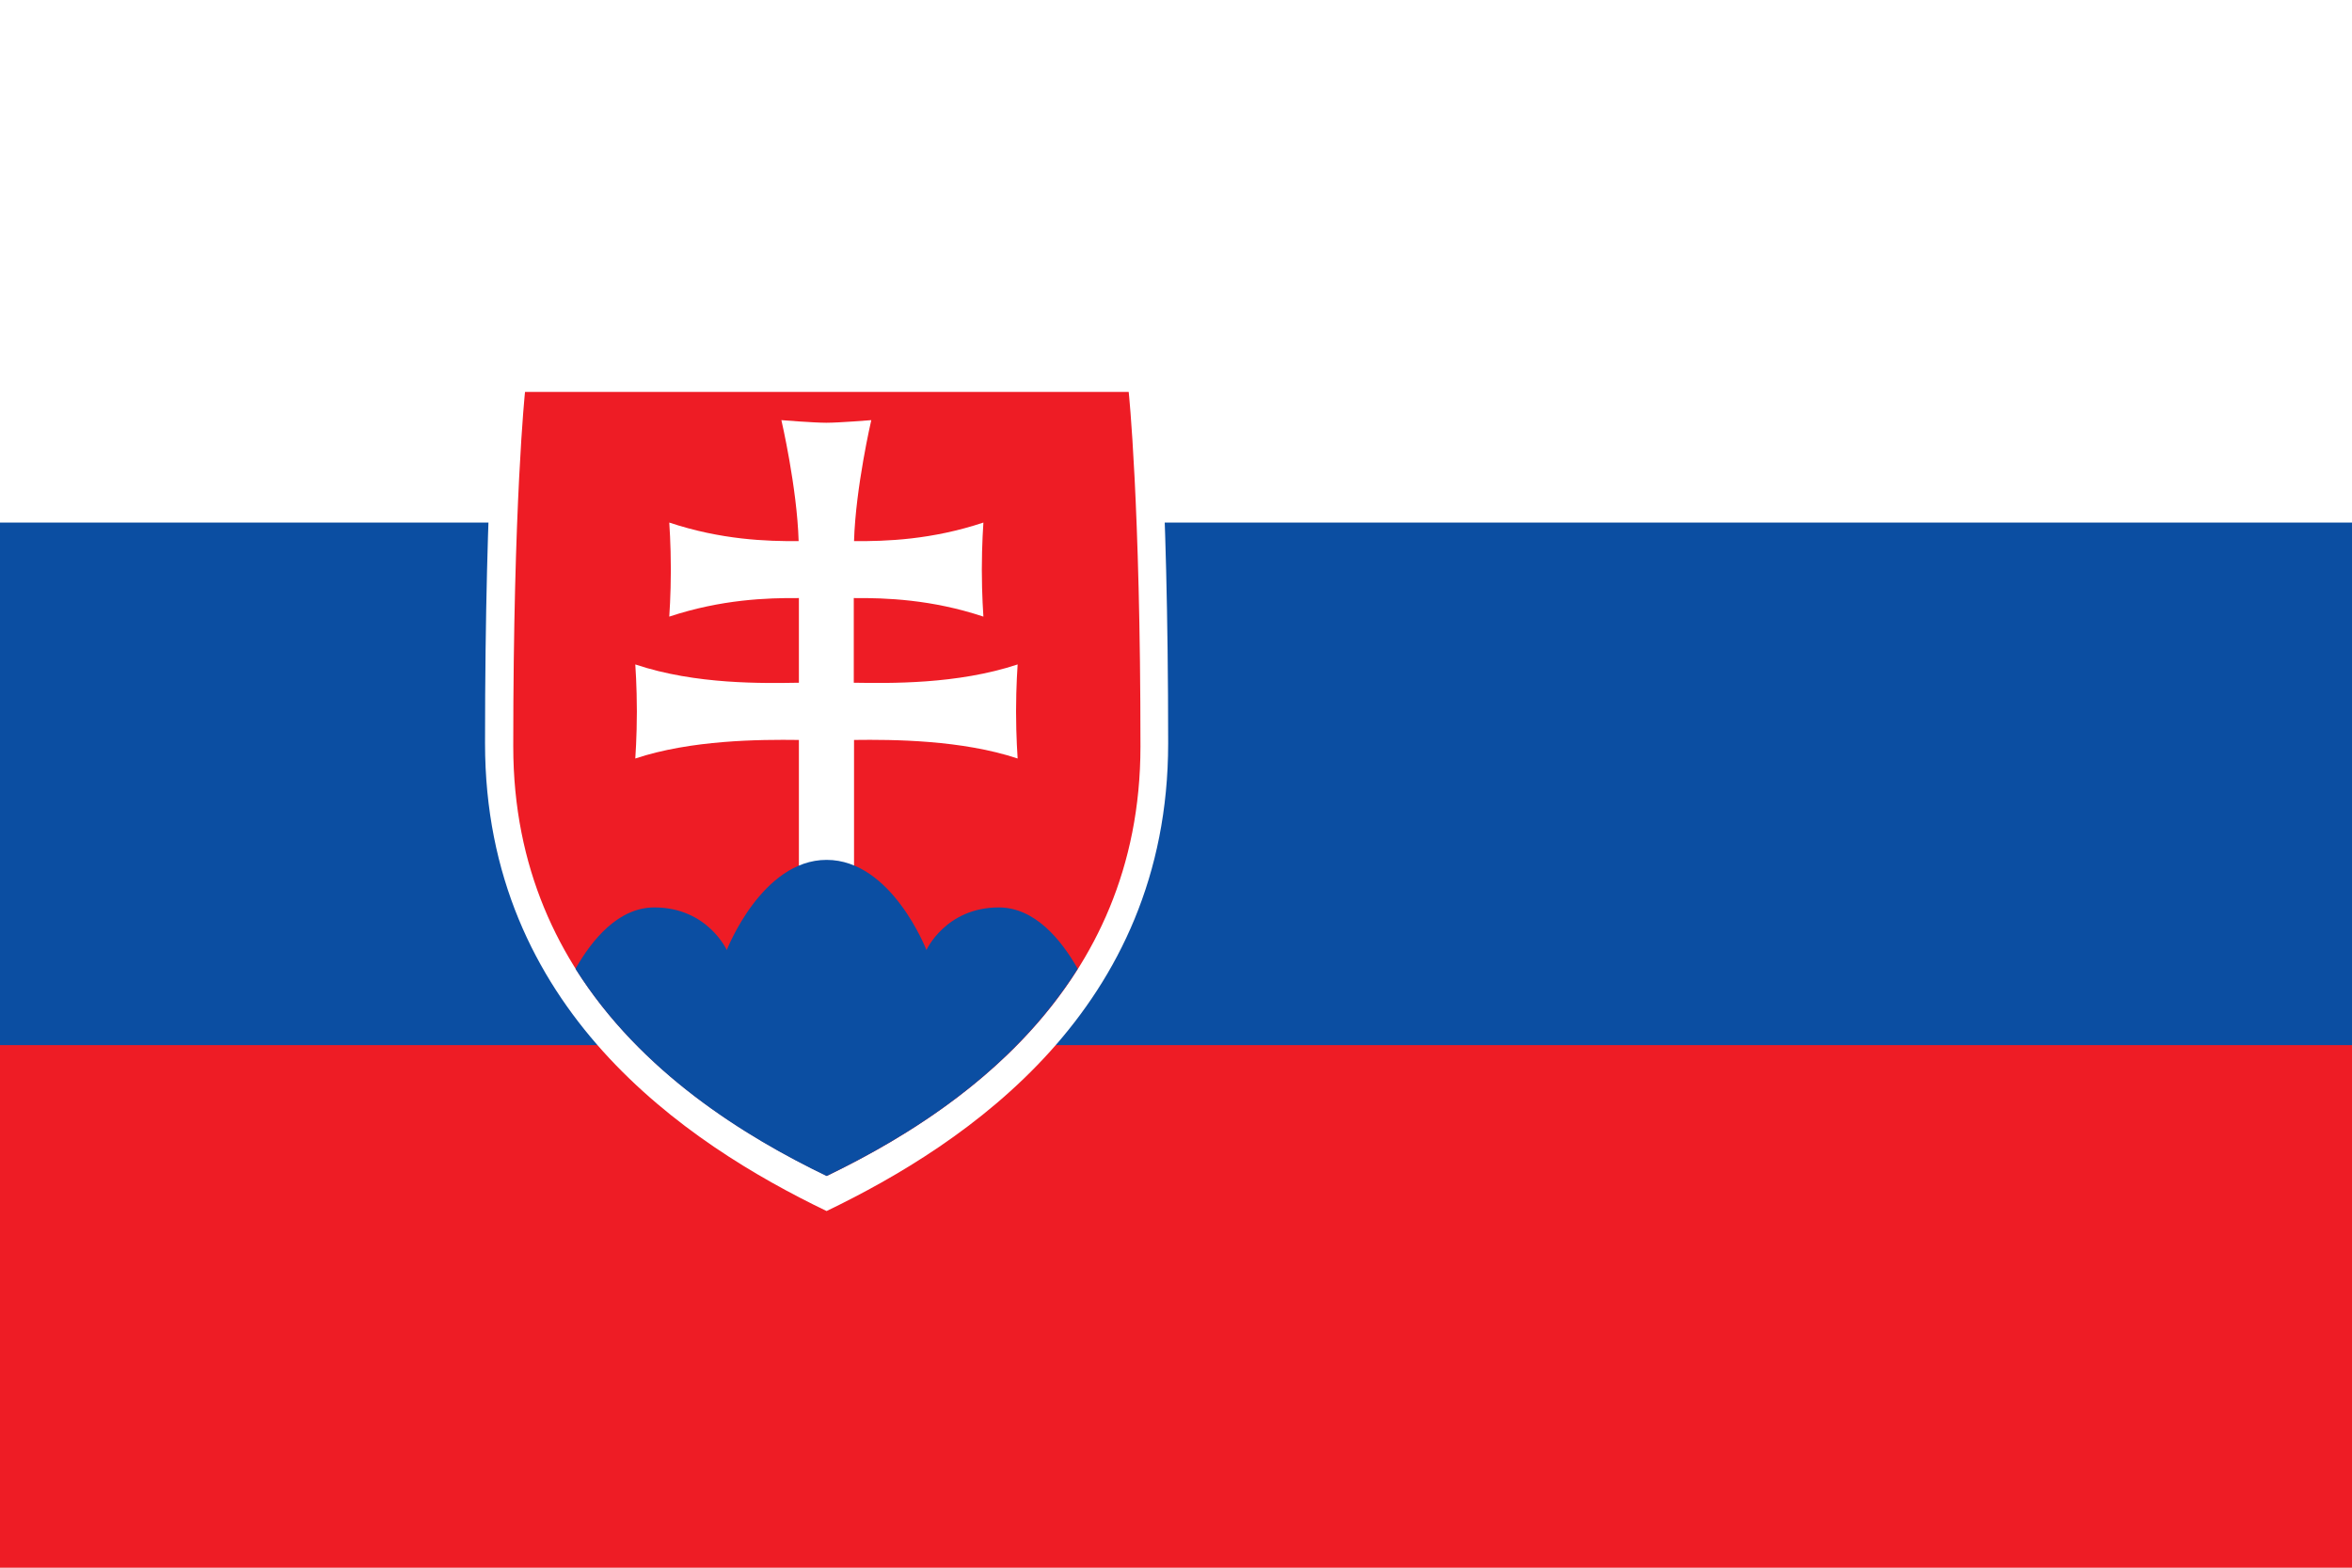
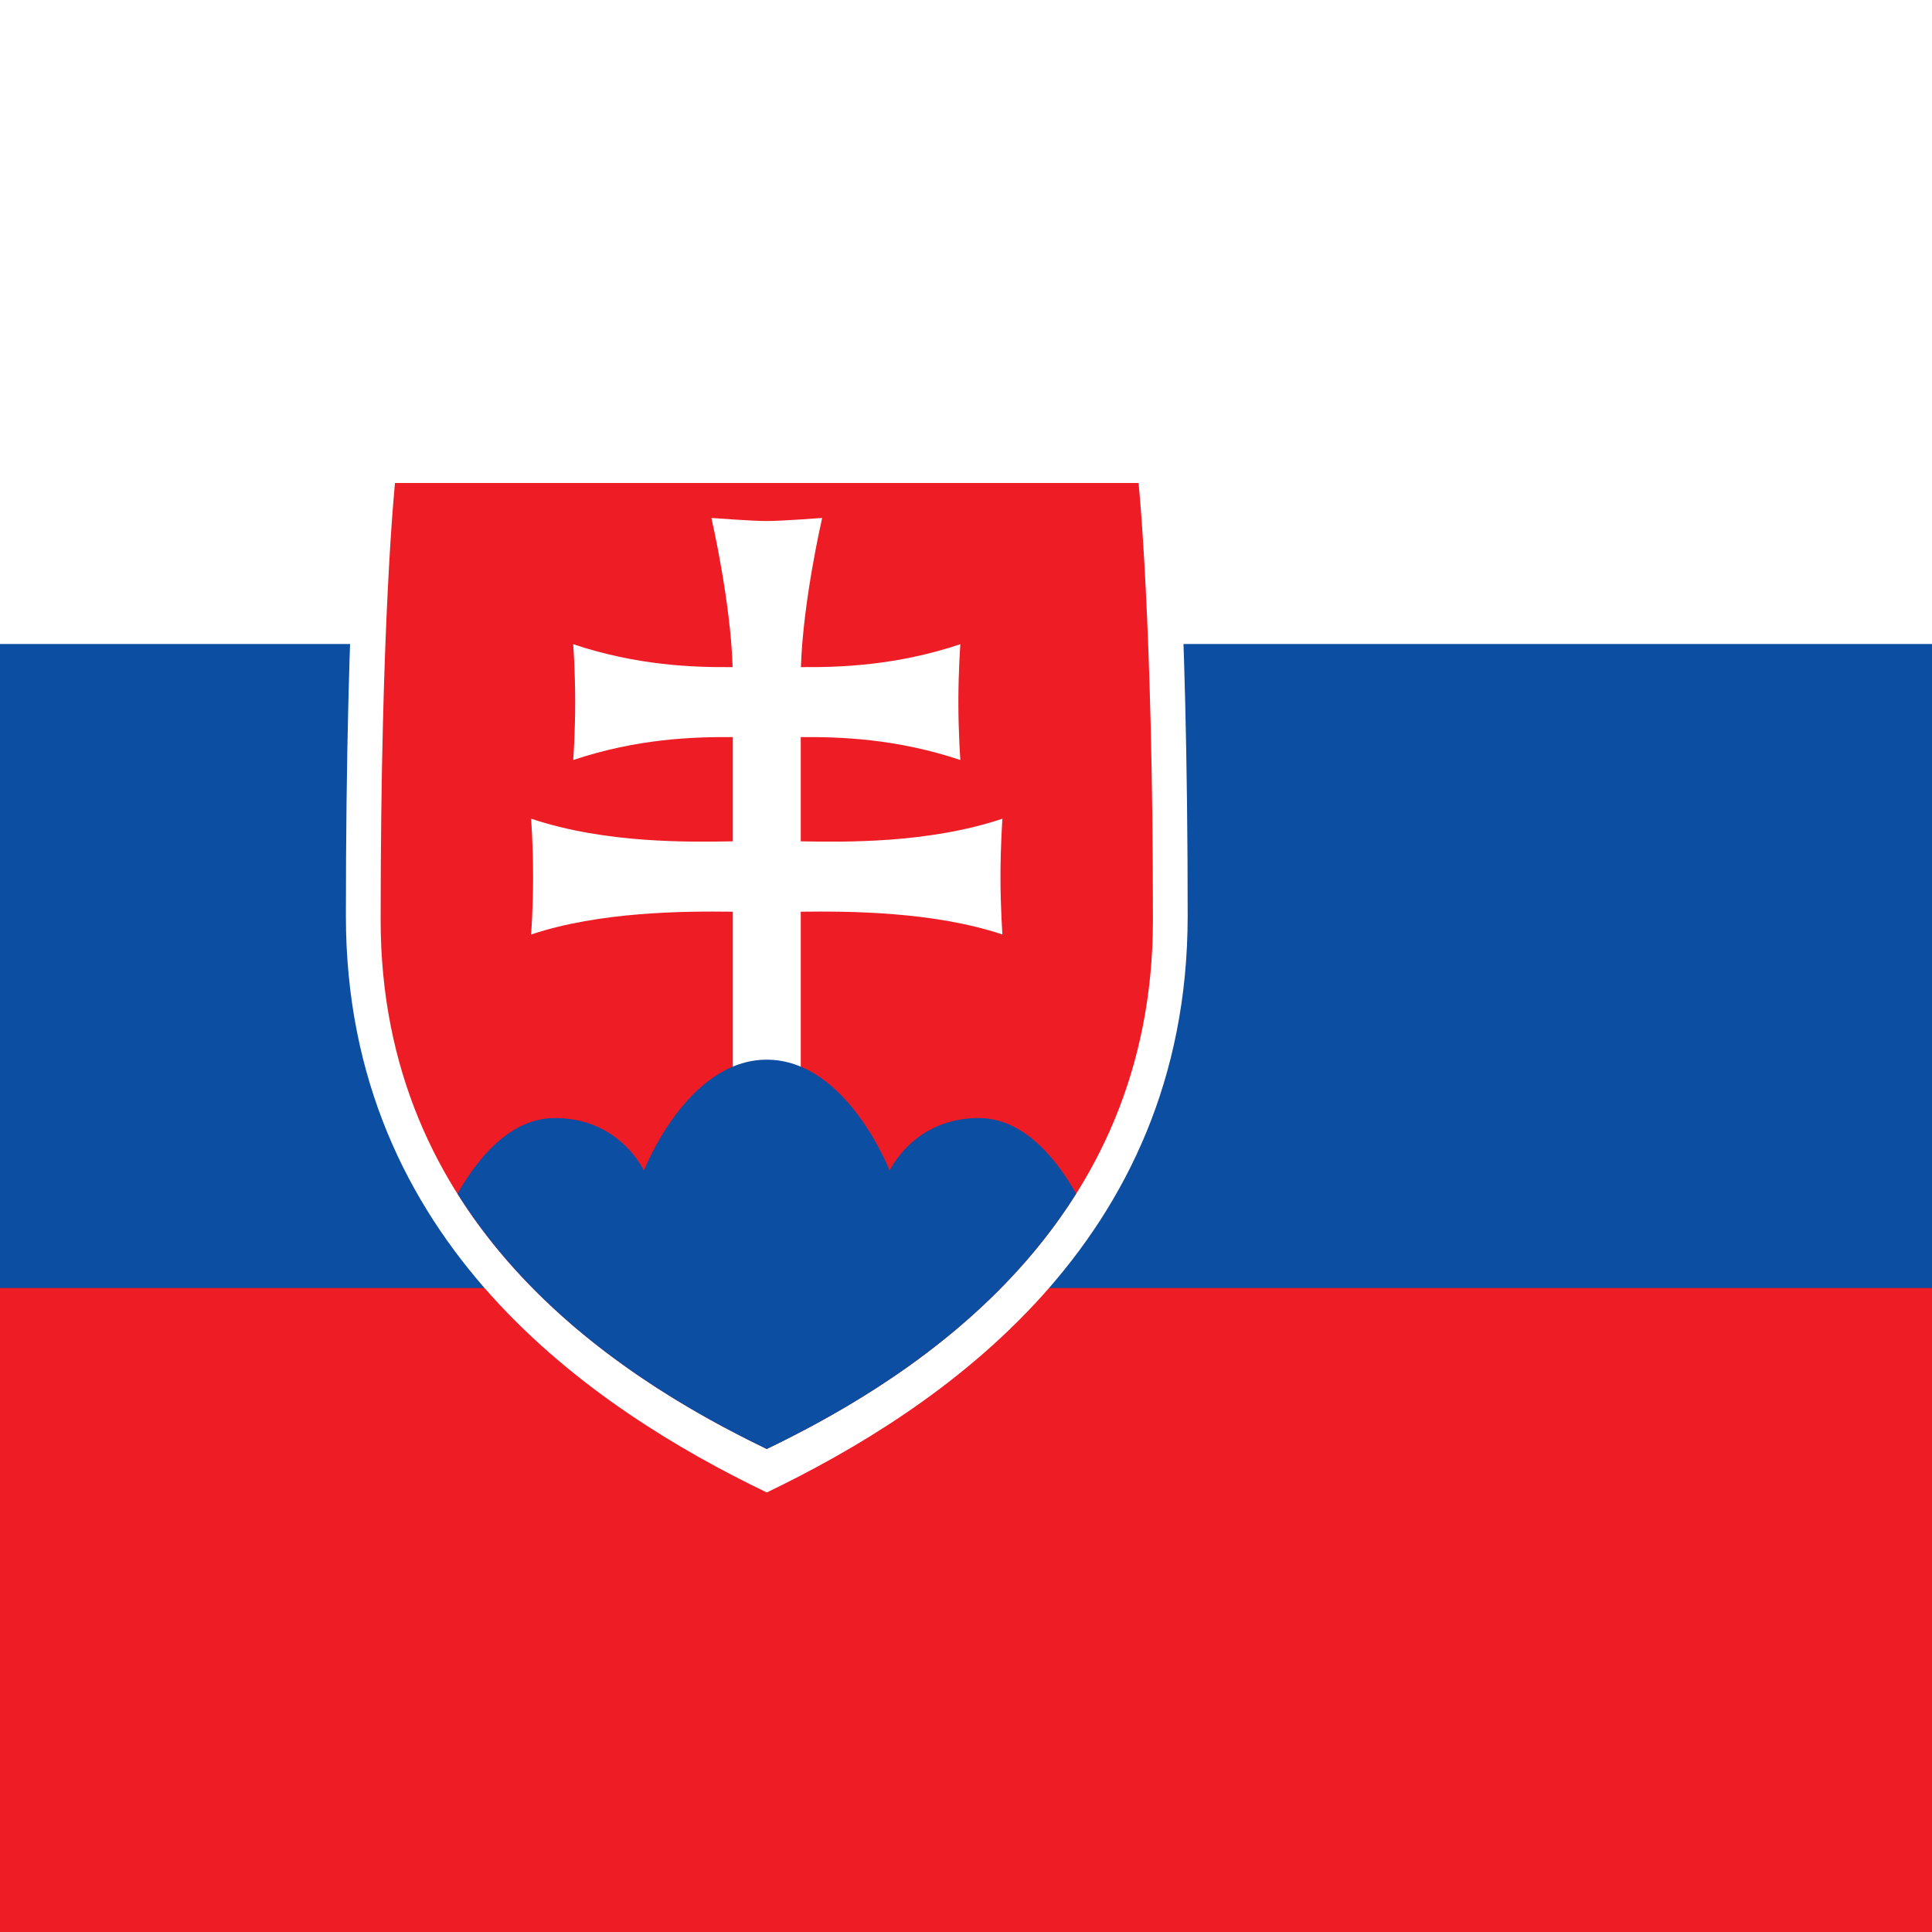
- <svg xmlns="http://www.w3.org/2000/svg" width="900" height="600" viewBox="0 0 9 6">
-   <rect width="9" height="6" fill="#ee1c25" />
-   <rect width="9" height="4" fill="#0b4ea2" />
-   <rect width="9" height="2" fill="#fff" />
-   <g>
-     <path fill="#fff" d="M3.163,4.635c-0.538-0.259-1.307-0.773-1.307-1.79,0-1.017,0.049-1.48,0.049-1.48h1.258,1.258s0.049,0.463,0.049,1.48c0,1.017-0.769,1.531-1.307,1.79z" />
-     <path fill="#ee1c25" d="M3.163,4.5c-0.493-0.238-1.199-0.709-1.199-1.643,0-0.933,0.045-1.357,0.045-1.357h1.155,1.155s0.045,0.424,0.045,1.357c0,0.933-0.706,1.405-1.199,1.643z" />
-     <path fill="#fff" d="m3.268,2.613c0.134,0.002,0.394,0.007,0.626-0.07,0,0-0.006,0.083-0.006,0.18,0,0.097,0.006,0.18,0.006,0.18-0.213-0.071-0.476-0.073-0.626-0.071v0.515h-0.211v-0.515c-0.151-0.002-0.413-0-0.626,0.071,0,0,0.006-0.083,0.006-0.18,0-0.097-0.006-0.18-0.006-0.18,0.232,0.078,0.493,0.072,0.626,0.07v-0.324c-0.122-0.001-0.297,0.005-0.496,0.071,0,0,0.006-0.083,0.006-0.18,0-0.097-0.006-0.18-0.006-0.18,0.198,0.066,0.373,0.072,0.495,0.071-0.006-0.205-0.066-0.463-0.066-0.463s0.123,0.01,0.172,0.01c0.049,0,0.172-0.01,0.172-0.01s-0.06,0.258-0.066,0.463c0.122,0.001,0.297-0.005,0.495-0.071,0,0-0.006,0.083-0.006,0.18,0,0.097,0.006,0.18,0.006,0.18-0.198-0.066-0.374-0.072-0.496-0.071v0.324z" />
-     <path fill="#0b4ea2" d="m3.163,3.291c-0.248,0-0.382,0.345-0.382,0.345s-0.074-0.163-0.277-0.163c-0.137,0-0.238,0.122-0.302,0.235,0.25,0.397,0.648,0.642,0.961,0.793,0.313-0.151,0.711-0.396,0.961-0.793-0.064-0.113-0.165-0.235-0.302-0.235-0.203,0-0.277,0.163-0.277,0.163s-0.133-0.345-0.382-0.345z" />
-   </g>
+ <svg xmlns="http://www.w3.org/2000/svg" height="512" width="512" viewBox="0 0 512 512">
+   <path fill="#ee1c25" d="M0 0h512v512H0z" />
+   <path fill="#0b4ea2" d="M0 0h512v341.333H0z" />
+   <path fill="#fff" d="M0 0h512v170.667H0z" />
+   <path d="M203.204 395.52c-45.893-22.106-111.539-65.982-111.539-152.775s4.15-126.265 4.15-126.265h214.781s4.15 39.472 4.15 126.265-65.645 130.67-111.542 152.775z" fill="#fff" />
+   <path d="M203.204 384c-42.103-20.28-102.329-60.534-102.329-140.16 0-79.628 3.807-115.84 3.807-115.84H301.729s3.808 36.212 3.808 115.84c0 79.626-60.226 119.88-102.332 140.16z" fill="#ee1c25" />
+   <path d="M212.21 222.962c11.4.185 33.643.631 53.448-5.996 0 0-.523 7.087-.523 15.343 0 8.258.523 15.345.523 15.345-18.166-6.08-40.601-6.206-53.448-6.043v43.98H194.2v-43.98c-12.846-.163-35.28-.037-53.448 6.042 0 0 .523-7.086.523-15.344 0-8.256-.523-15.344-.523-15.344 19.806 6.628 42.048 6.181 53.448 5.997v-27.62c-10.39-.093-25.364.403-42.293 6.069 0 0 .523-7.087.523-15.345 0-8.256-.523-15.344-.523-15.344 16.904 5.656 31.86 6.16 42.247 6.07-.534-17.491-5.63-39.536-5.63-39.536s10.487.818 14.68.818c4.196 0 14.68-.818 14.68-.818s-5.095 22.046-5.63 39.535c10.39.09 25.344-.414 42.248-6.07 0 0-.523 7.087-.523 15.344s.523 15.344.523 15.344c-16.93-5.665-31.903-6.161-42.294-6.069v27.62z" fill="#fff" />
+   <path d="M203.2 280.827c-21.203 0-32.56 29.413-32.56 29.413s-6.3-13.946-23.6-13.946c-11.704 0-20.33 10.411-25.813 20.053 21.294 33.881 55.268 54.79 81.973 67.653 26.708-12.864 60.705-33.767 82-67.653-5.483-9.642-14.11-20.053-25.814-20.053-17.3 0-23.626 13.946-23.626 13.946s-11.356-29.413-32.56-29.413z" fill="#0b4ea2" />
</svg>
